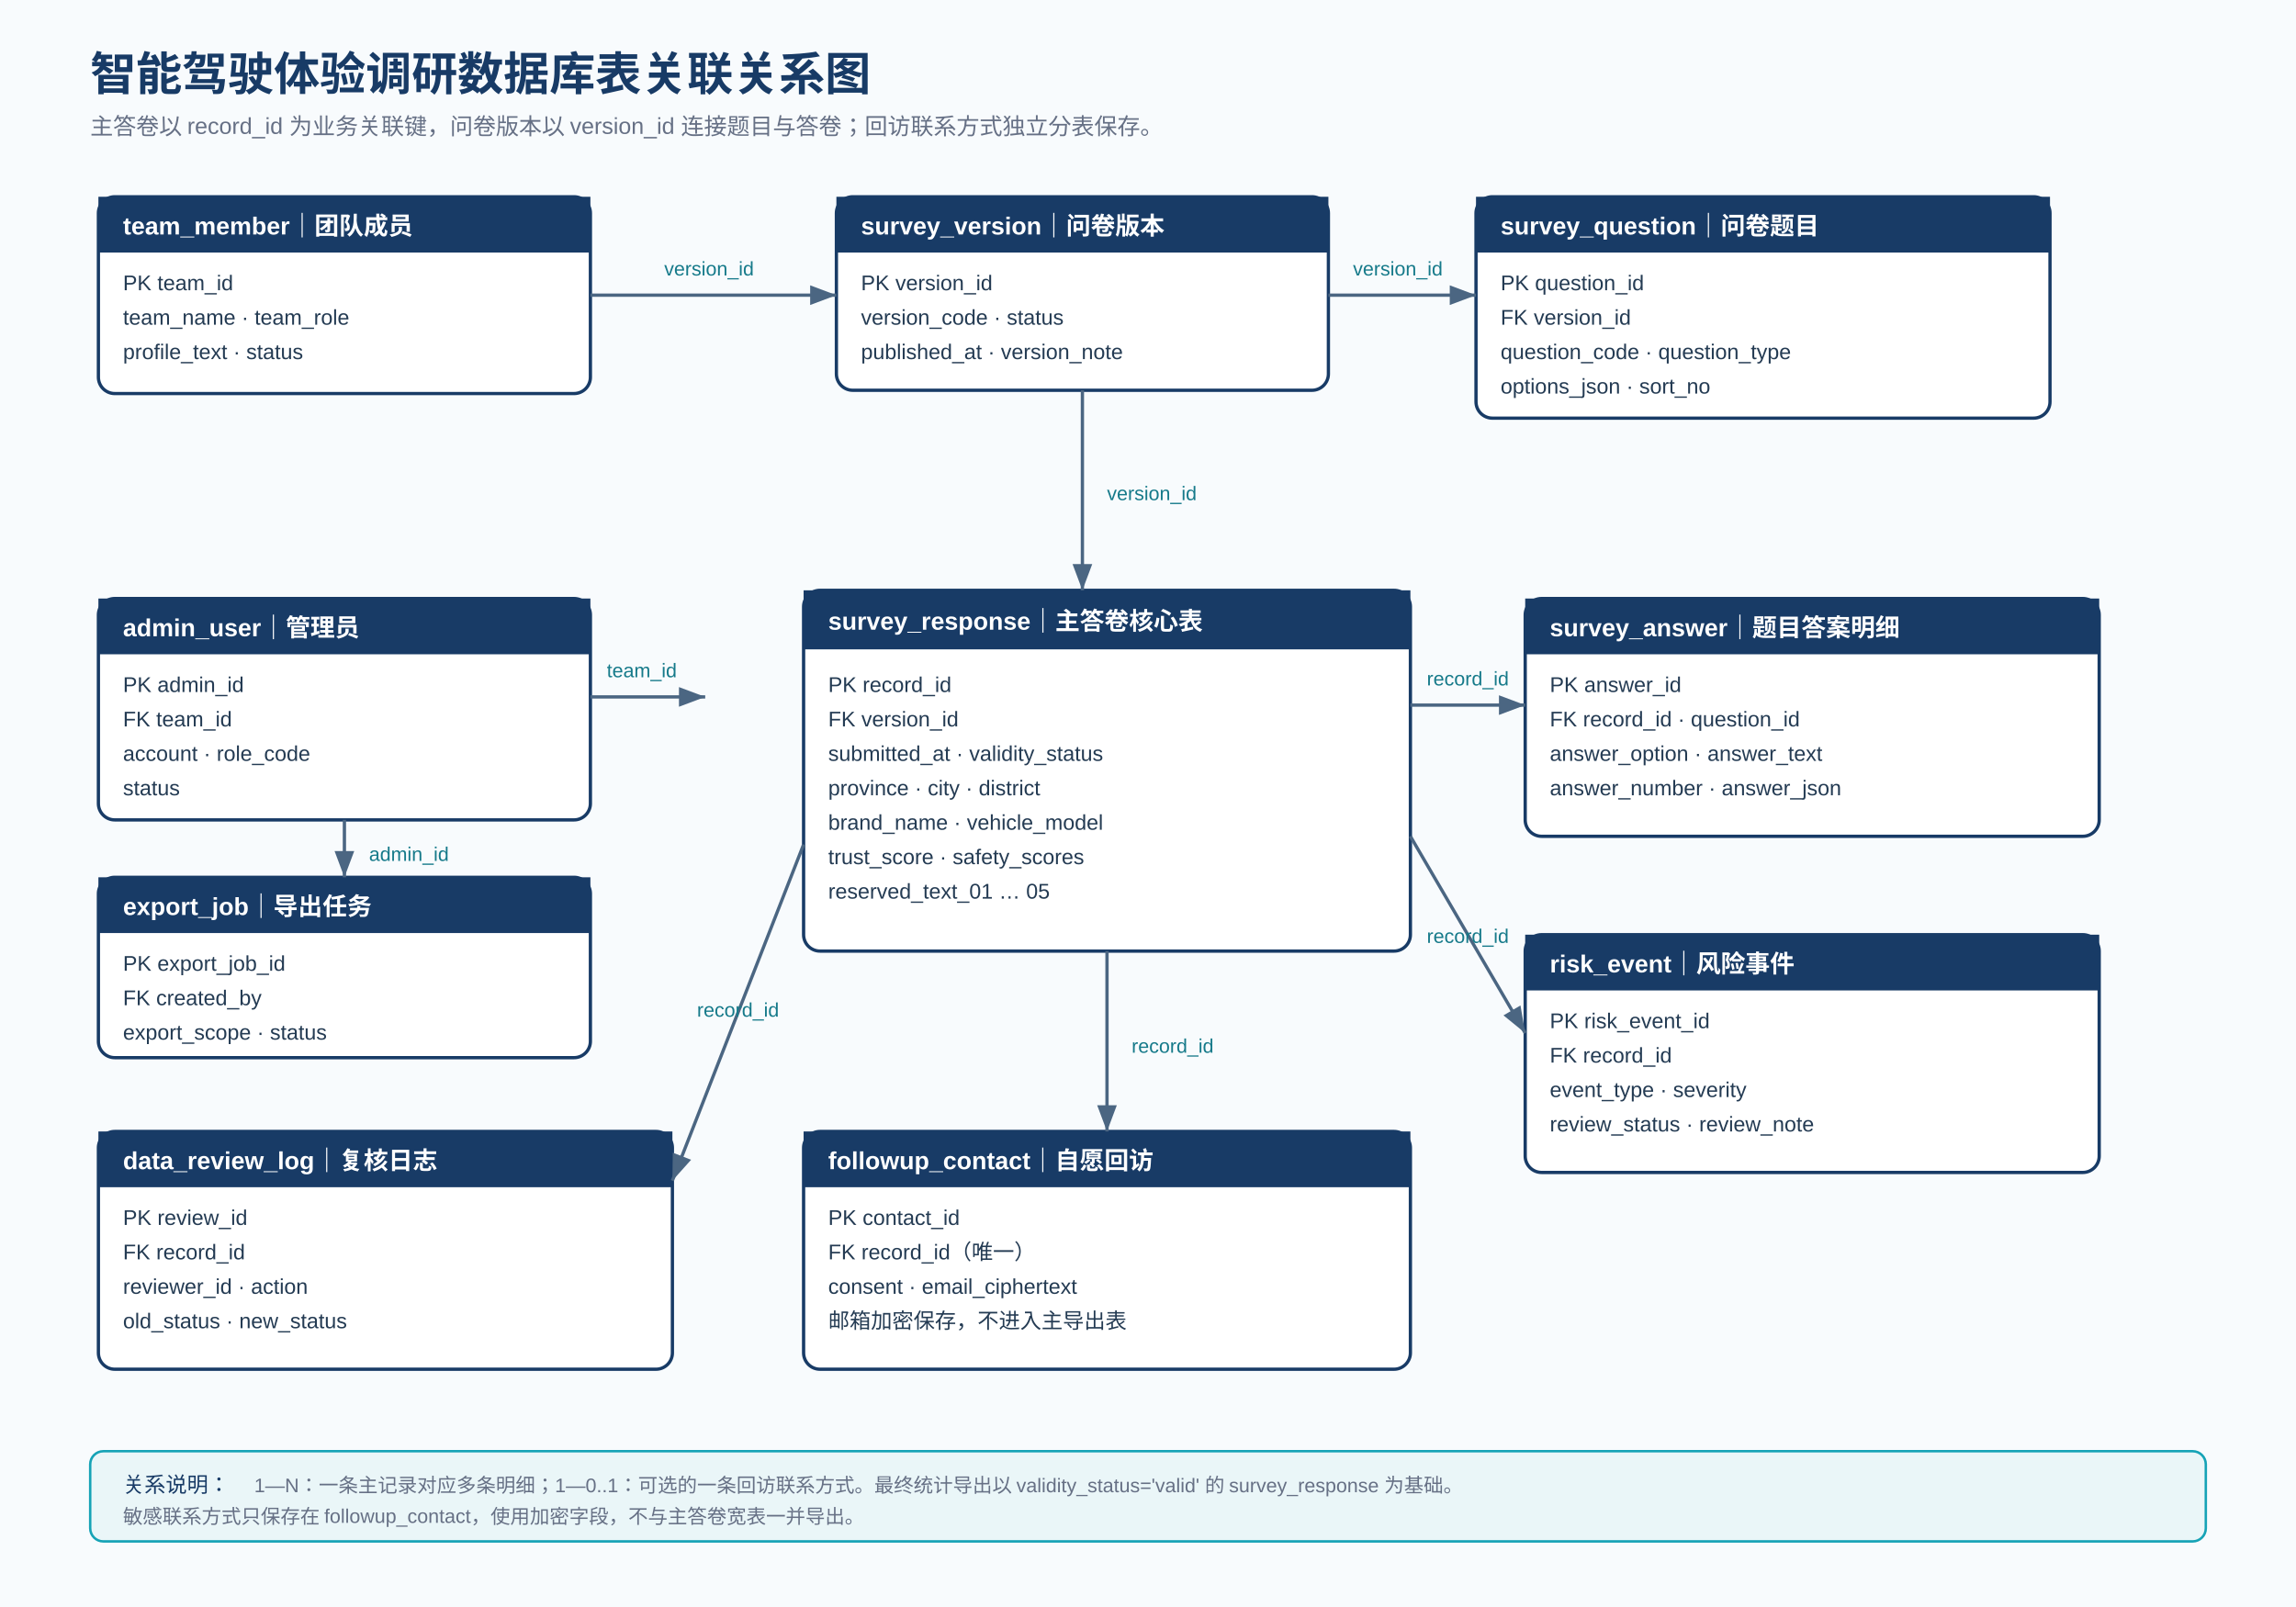
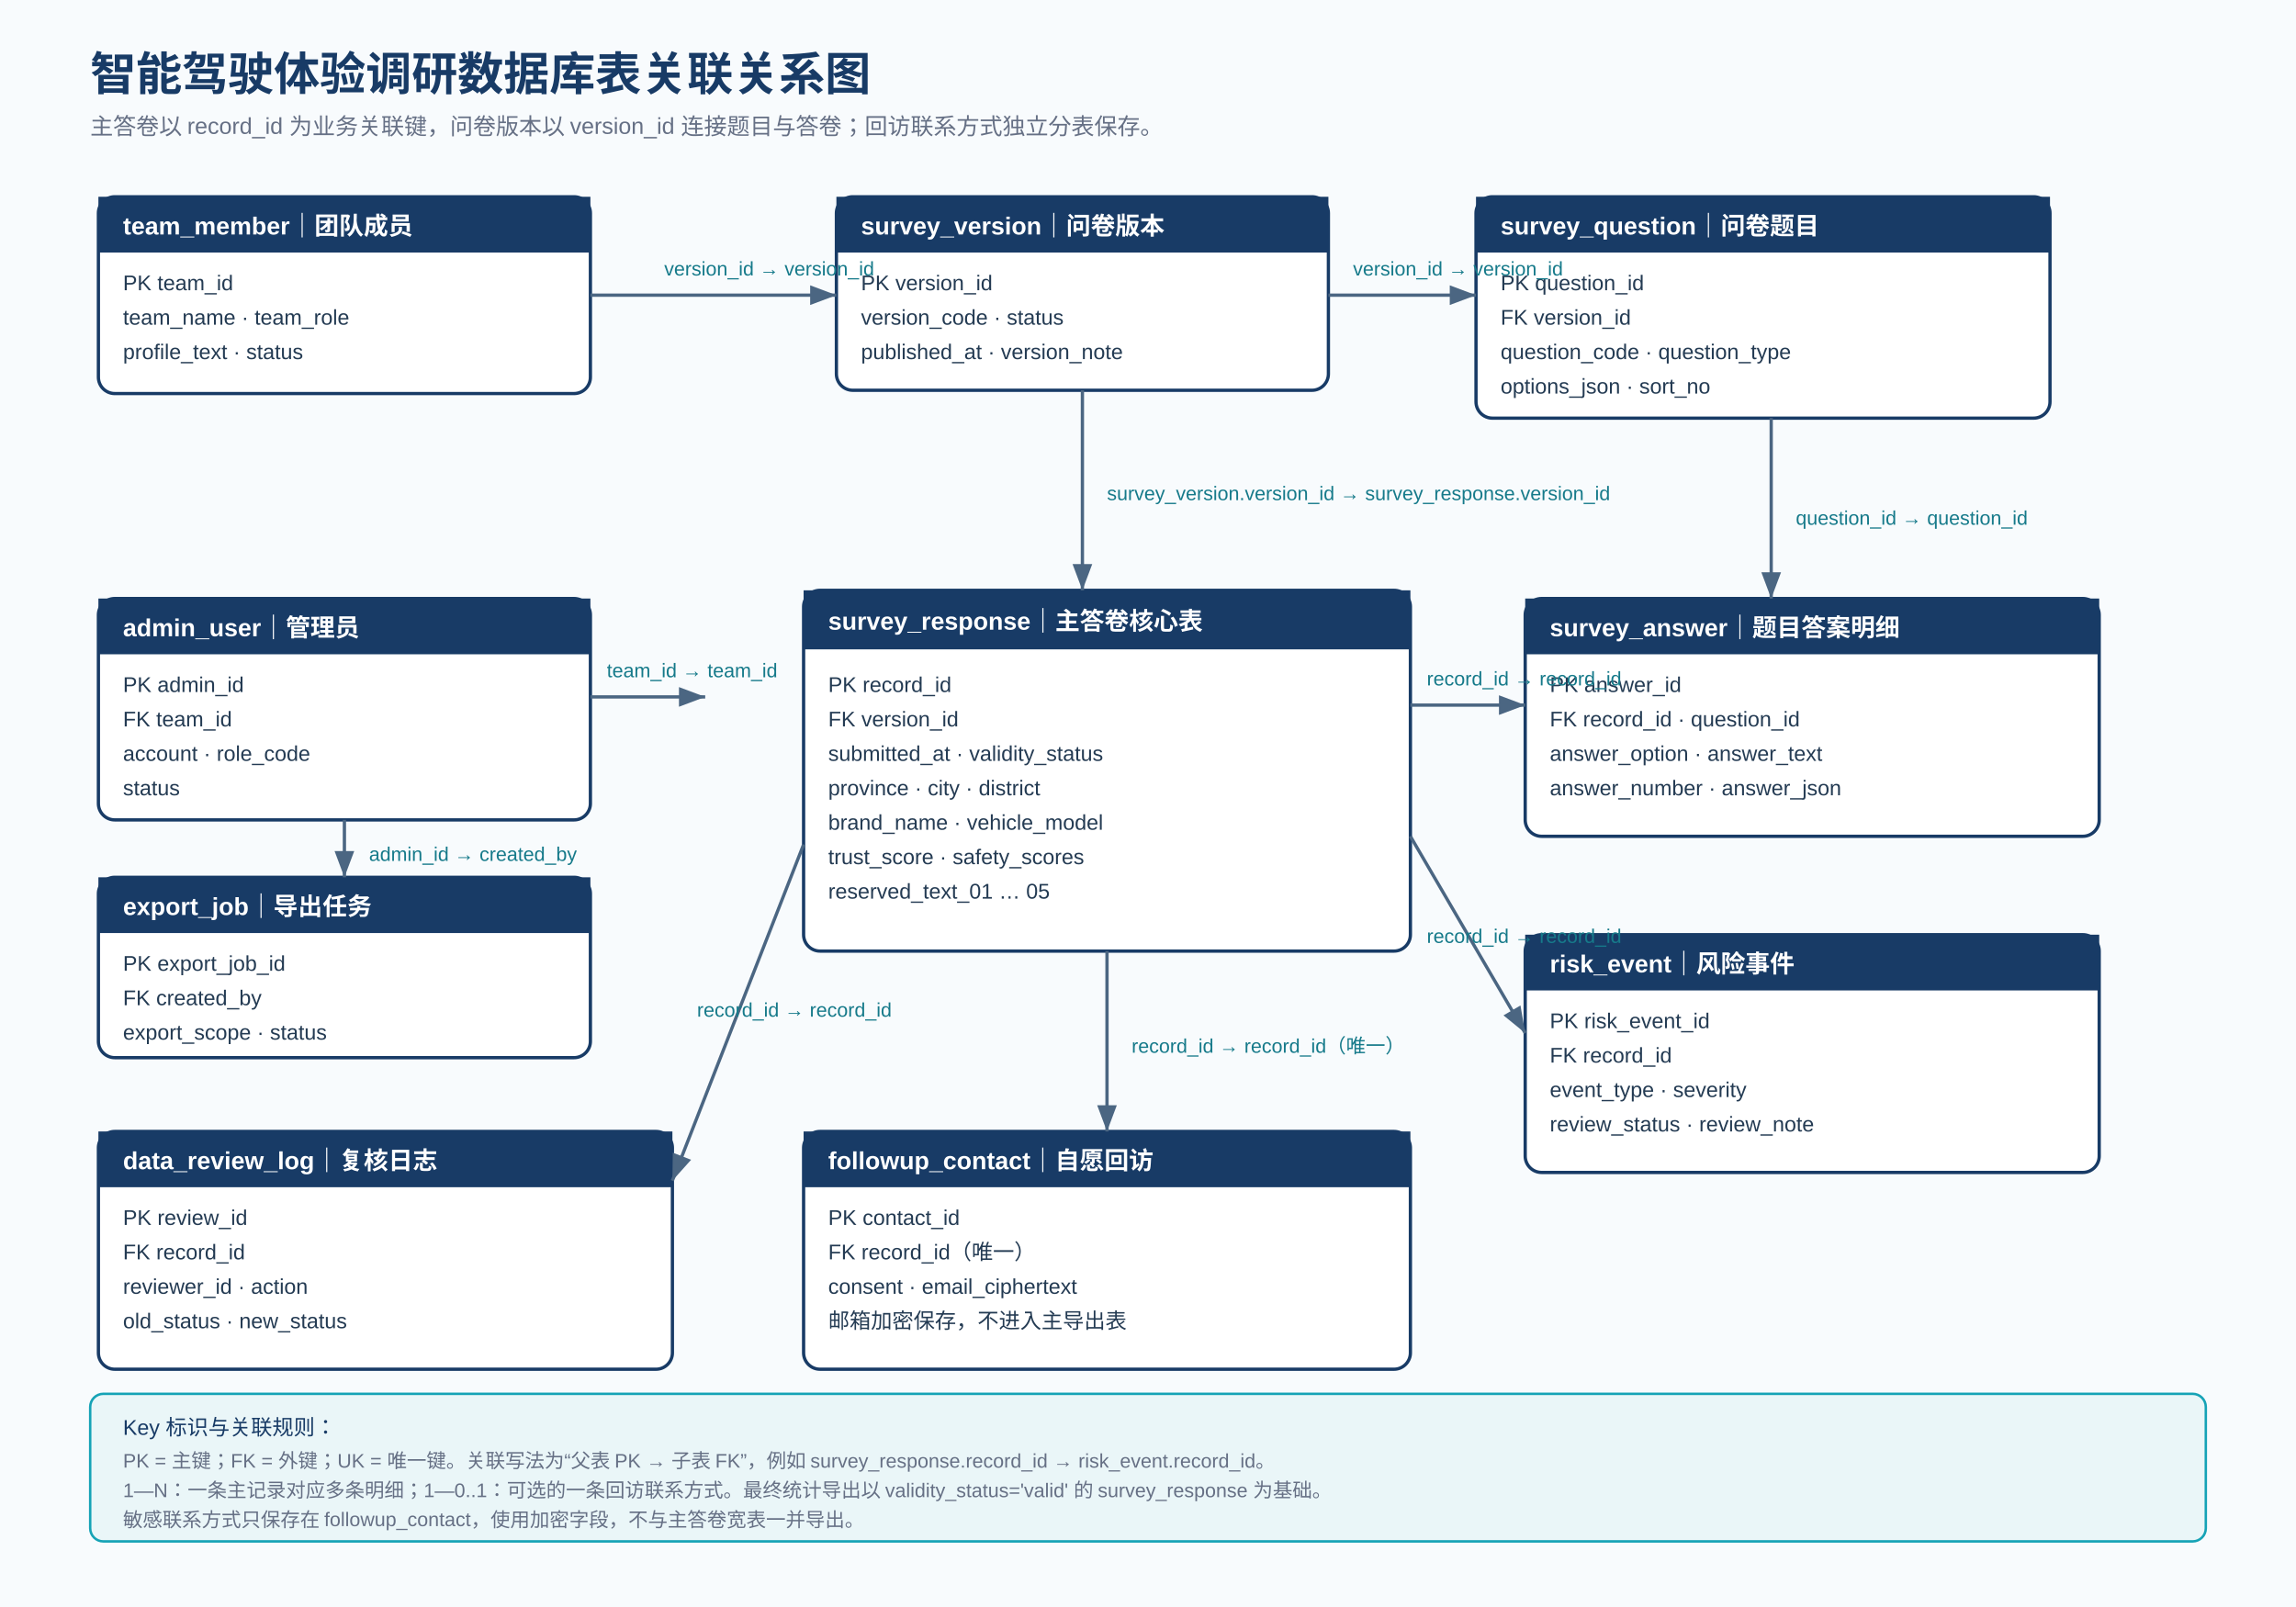
<svg xmlns="http://www.w3.org/2000/svg" width="1400" height="980" viewBox="0 0 1400 980">
  <style>
    .title{font:700 28px Arial,'Microsoft YaHei',sans-serif;fill:#183b66}.subtitle{font:14px Arial,'Microsoft YaHei',sans-serif;fill:#667085}.box{fill:#fff;stroke:#183b66;stroke-width:2;rx:10}.head{fill:#183b66}.ht{font:700 15px Arial,'Microsoft YaHei',sans-serif;fill:#fff}.txt{font:13px Arial,'Microsoft YaHei',sans-serif;fill:#243b53}.fk{font:12px Arial,'Microsoft YaHei',sans-serif;fill:#167a8a}.line{stroke:#4b6682;stroke-width:2;fill:none}.card{fill:#eaf6f8;stroke:#16a3b6;stroke-width:1.5;rx:8}.ct{font:13px Arial,'Microsoft YaHei',sans-serif;fill:#183b66}.legend{font:12px Arial,'Microsoft YaHei',sans-serif;fill:#667085}
  </style>
  <defs>
    <marker id="arrow" markerWidth="10" markerHeight="10" refX="8" refY="3" orient="auto">
      <path d="M0,0 L8,3 L0,6 Z" fill="#4b6682" />
    </marker>
  </defs>
  <rect width="1400" height="980" fill="#f8fbfd" />
  <text x="55" y="55" class="title">智能驾驶体验调研数据库表关联关系图</text>
  <text x="55" y="82" class="subtitle">主答卷以 record_id 为业务关联键，问卷版本以 version_id 连接题目与答卷；回访联系方式独立分表保存。</text>
  <g transform="translate(510 120)">
    <rect width="300" height="118" class="box" />
    <rect width="300" height="34" class="head" />
    <text x="15" y="23" class="ht">survey_version｜问卷版本</text>
    <text x="15" y="57" class="txt">PK  version_id</text>
    <text x="15" y="78" class="txt">version_code · status</text>
    <text x="15" y="99" class="txt">published_at · version_note</text>
  </g>
  <g transform="translate(900 120)">
    <rect width="350" height="135" class="box" />
    <rect width="350" height="34" class="head" />
    <text x="15" y="23" class="ht">survey_question｜问卷题目</text>
    <text x="15" y="57" class="txt">PK  question_id</text>
    <text x="15" y="78" class="txt">FK  version_id</text>
    <text x="15" y="99" class="txt">question_code · question_type</text>
    <text x="15" y="120" class="txt">options_json · sort_no</text>
  </g>
  <g transform="translate(490 360)">
    <rect width="370" height="220" class="box" />
    <rect width="370" height="36" class="head" />
    <text x="15" y="24" class="ht">survey_response｜主答卷核心表</text>
    <text x="15" y="62" class="txt">PK  record_id</text>
    <text x="15" y="83" class="txt">FK  version_id</text>
    <text x="15" y="104" class="txt">submitted_at · validity_status</text>
    <text x="15" y="125" class="txt">province · city · district</text>
    <text x="15" y="146" class="txt">brand_name · vehicle_model</text>
    <text x="15" y="167" class="txt">trust_score · safety_scores</text>
    <text x="15" y="188" class="txt">reserved_text_01 … 05</text>
  </g>
  <g transform="translate(930 365)">
    <rect width="350" height="145" class="box" />
    <rect width="350" height="34" class="head" />
    <text x="15" y="23" class="ht">survey_answer｜题目答案明细</text>
    <text x="15" y="57" class="txt">PK  answer_id</text>
    <text x="15" y="78" class="txt">FK  record_id · question_id</text>
    <text x="15" y="99" class="txt">answer_option · answer_text</text>
    <text x="15" y="120" class="txt">answer_number · answer_json</text>
  </g>
  <g transform="translate(930 570)">
    <rect width="350" height="145" class="box" />
    <rect width="350" height="34" class="head" />
    <text x="15" y="23" class="ht">risk_event｜风险事件</text>
    <text x="15" y="57" class="txt">PK  risk_event_id</text>
    <text x="15" y="78" class="txt">FK  record_id</text>
    <text x="15" y="99" class="txt">event_type · severity</text>
    <text x="15" y="120" class="txt">review_status · review_note</text>
  </g>
  <g transform="translate(490 690)">
    <rect width="370" height="145" class="box" />
    <rect width="370" height="34" class="head" />
    <text x="15" y="23" class="ht">followup_contact｜自愿回访</text>
    <text x="15" y="57" class="txt">PK  contact_id</text>
    <text x="15" y="78" class="txt">FK  record_id（唯一）</text>
    <text x="15" y="99" class="txt">consent · email_ciphertext</text>
    <text x="15" y="120" class="txt">邮箱加密保存，不进入主导出表</text>
  </g>
  <g transform="translate(60 690)">
    <rect width="350" height="145" class="box" />
    <rect width="350" height="34" class="head" />
    <text x="15" y="23" class="ht">data_review_log｜复核日志</text>
    <text x="15" y="57" class="txt">PK  review_id</text>
    <text x="15" y="78" class="txt">FK  record_id</text>
    <text x="15" y="99" class="txt">reviewer_id · action</text>
    <text x="15" y="120" class="txt">old_status · new_status</text>
  </g>
  <g transform="translate(60 120)">
    <rect width="300" height="120" class="box" />
    <rect width="300" height="34" class="head" />
    <text x="15" y="23" class="ht">team_member｜团队成员</text>
    <text x="15" y="57" class="txt">PK  team_id</text>
    <text x="15" y="78" class="txt">team_name · team_role</text>
    <text x="15" y="99" class="txt">profile_text · status</text>
  </g>
  <g transform="translate(60 365)">
    <rect width="300" height="135" class="box" />
    <rect width="300" height="34" class="head" />
    <text x="15" y="23" class="ht">admin_user｜管理员</text>
    <text x="15" y="57" class="txt">PK  admin_id</text>
    <text x="15" y="78" class="txt">FK  team_id</text>
    <text x="15" y="99" class="txt">account · role_code</text>
    <text x="15" y="120" class="txt">status</text>
  </g>
  <g transform="translate(60 535)">
    <rect width="300" height="110" class="box" />
    <rect width="300" height="34" class="head" />
    <text x="15" y="23" class="ht">export_job｜导出任务</text>
    <text x="15" y="57" class="txt">PK  export_job_id</text>
    <text x="15" y="78" class="txt">FK  created_by</text>
    <text x="15" y="99" class="txt">export_scope · status</text>
  </g>
  <path d="M660 238 L660 360" class="line" marker-end="url(#arrow)" />
-   <text x="675" y="305" class="fk">version_id</text>
+   <text x="675" y="305" class="fk">survey_version.version_id → survey_response.version_id</text>
  <path d="M810 180 L900 180" class="line" marker-end="url(#arrow)" />
-   <text x="825" y="168" class="fk">version_id</text>
+   <text x="825" y="168" class="fk">version_id → version_id</text>
  <path d="M860 430 L930 430" class="line" marker-end="url(#arrow)" />
-   <text x="870" y="418" class="fk">record_id</text>
+   <text x="870" y="418" class="fk">record_id → record_id</text>
  <path d="M860 510 L930 630" class="line" marker-end="url(#arrow)" />
-   <text x="870" y="575" class="fk">record_id</text>
+   <text x="870" y="575" class="fk">record_id → record_id</text>
  <path d="M675 580 L675 690" class="line" marker-end="url(#arrow)" />
-   <text x="690" y="642" class="fk">record_id</text>
+   <text x="690" y="642" class="fk">record_id → record_id（唯一）</text>
  <path d="M490 515 L410 720" class="line" marker-end="url(#arrow)" />
-   <text x="425" y="620" class="fk">record_id</text>
+   <text x="425" y="620" class="fk">record_id → record_id</text>
  <path d="M360 425 L430 425" class="line" marker-end="url(#arrow)" />
-   <text x="370" y="413" class="fk">team_id</text>
+   <text x="370" y="413" class="fk">team_id → team_id</text>
  <path d="M210 500 L210 535" class="line" marker-end="url(#arrow)" />
-   <text x="225" y="525" class="fk">admin_id</text>
+   <text x="225" y="525" class="fk">admin_id → created_by</text>
  <path d="M360 180 L510 180" class="line" marker-end="url(#arrow)" />
-   <text x="405" y="168" class="fk">version_id</text>
-   <rect x="55" y="885" width="1290" height="55" class="card" />
-   <text x="75" y="910" class="ct">关系说明：</text>
-   <text x="155" y="910" class="legend">1—N：一条主记录对应多条明细；1—0..1：可选的一条回访联系方式。最终统计导出以 validity_status='valid' 的 survey_response 为基础。</text>
-   <text x="75" y="929" class="legend">敏感联系方式只保存在 followup_contact，使用加密字段，不与主答卷宽表一并导出。</text>
+   <text x="405" y="168" class="fk">version_id → version_id</text>
+   <path d="M1080 255 L1080 365" class="line" marker-end="url(#arrow)" />
+   <text x="1095" y="320" class="fk">question_id → question_id</text>
+   <rect x="55" y="850" width="1290" height="90" class="card" />
+   <text x="75" y="875" class="ct">Key 标识与关联规则：</text>
+   <text x="75" y="895" class="legend">PK = 主键；FK = 外键；UK = 唯一键。关联写法为“父表 PK → 子表 FK”，例如 survey_response.record_id → risk_event.record_id。</text>
+   <text x="75" y="913" class="legend">1—N：一条主记录对应多条明细；1—0..1：可选的一条回访联系方式。最终统计导出以 validity_status='valid' 的 survey_response 为基础。</text>
+   <text x="75" y="931" class="legend">敏感联系方式只保存在 followup_contact，使用加密字段，不与主答卷宽表一并导出。</text>
</svg>
